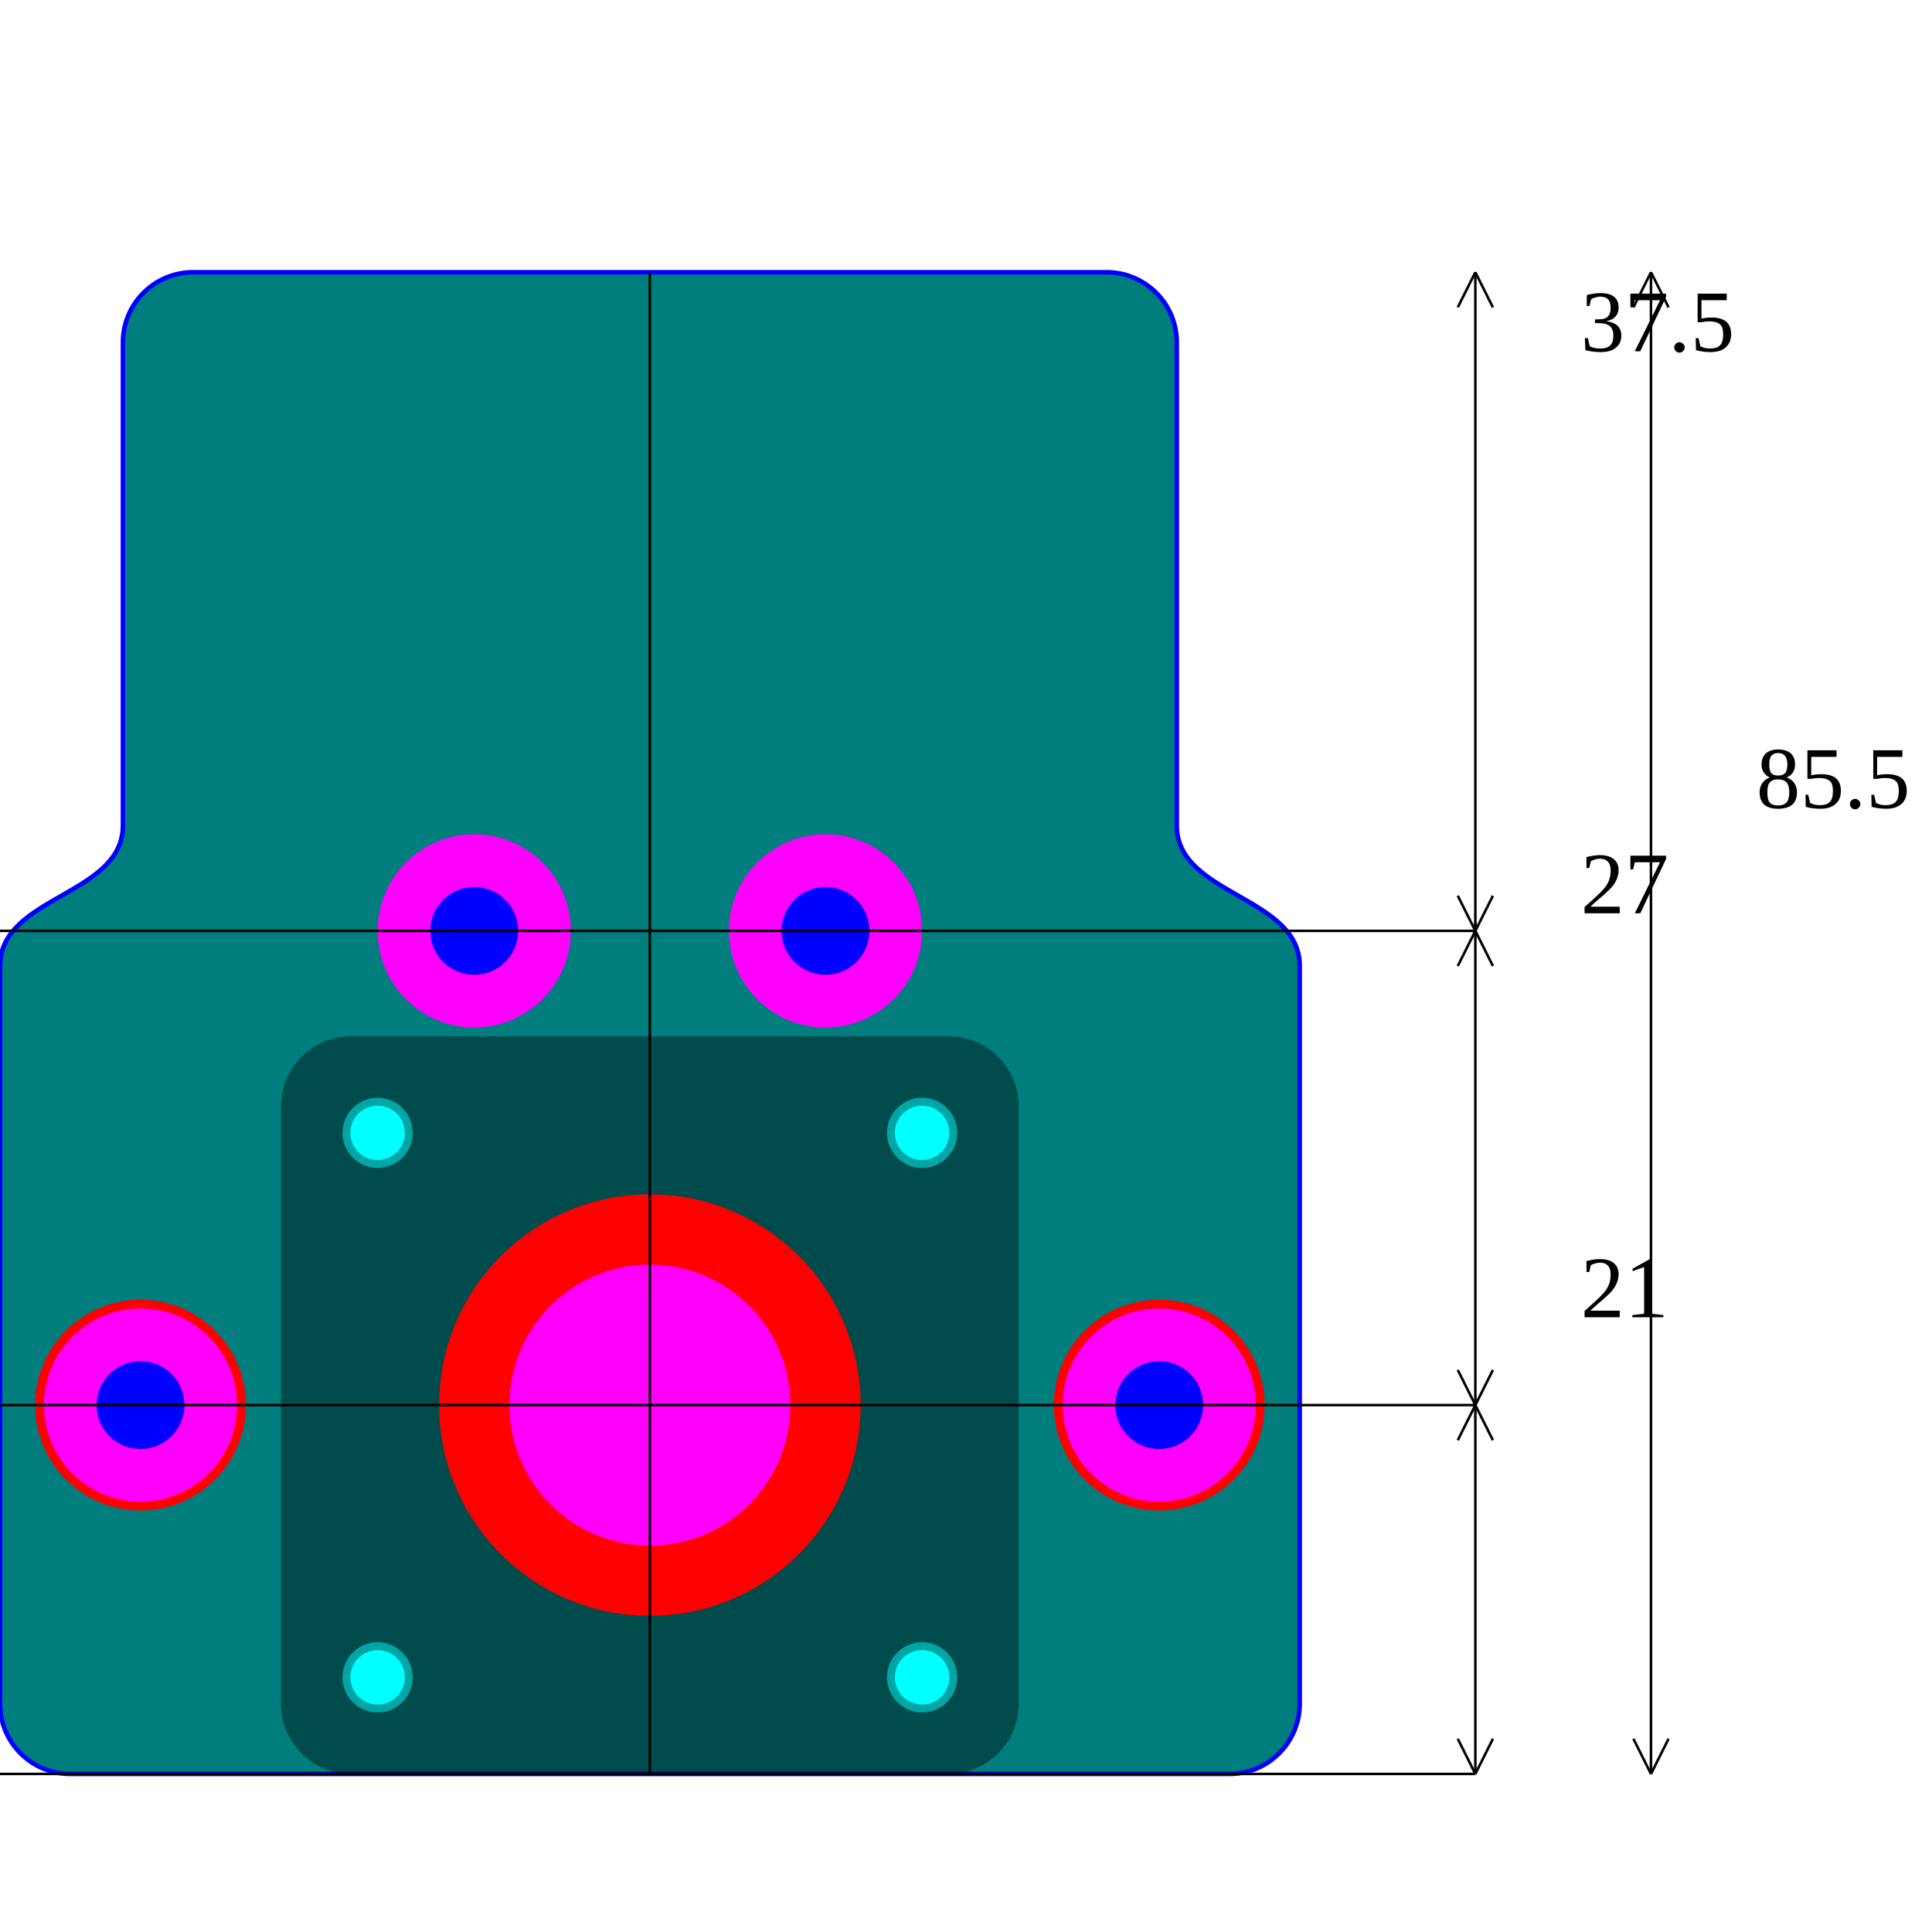
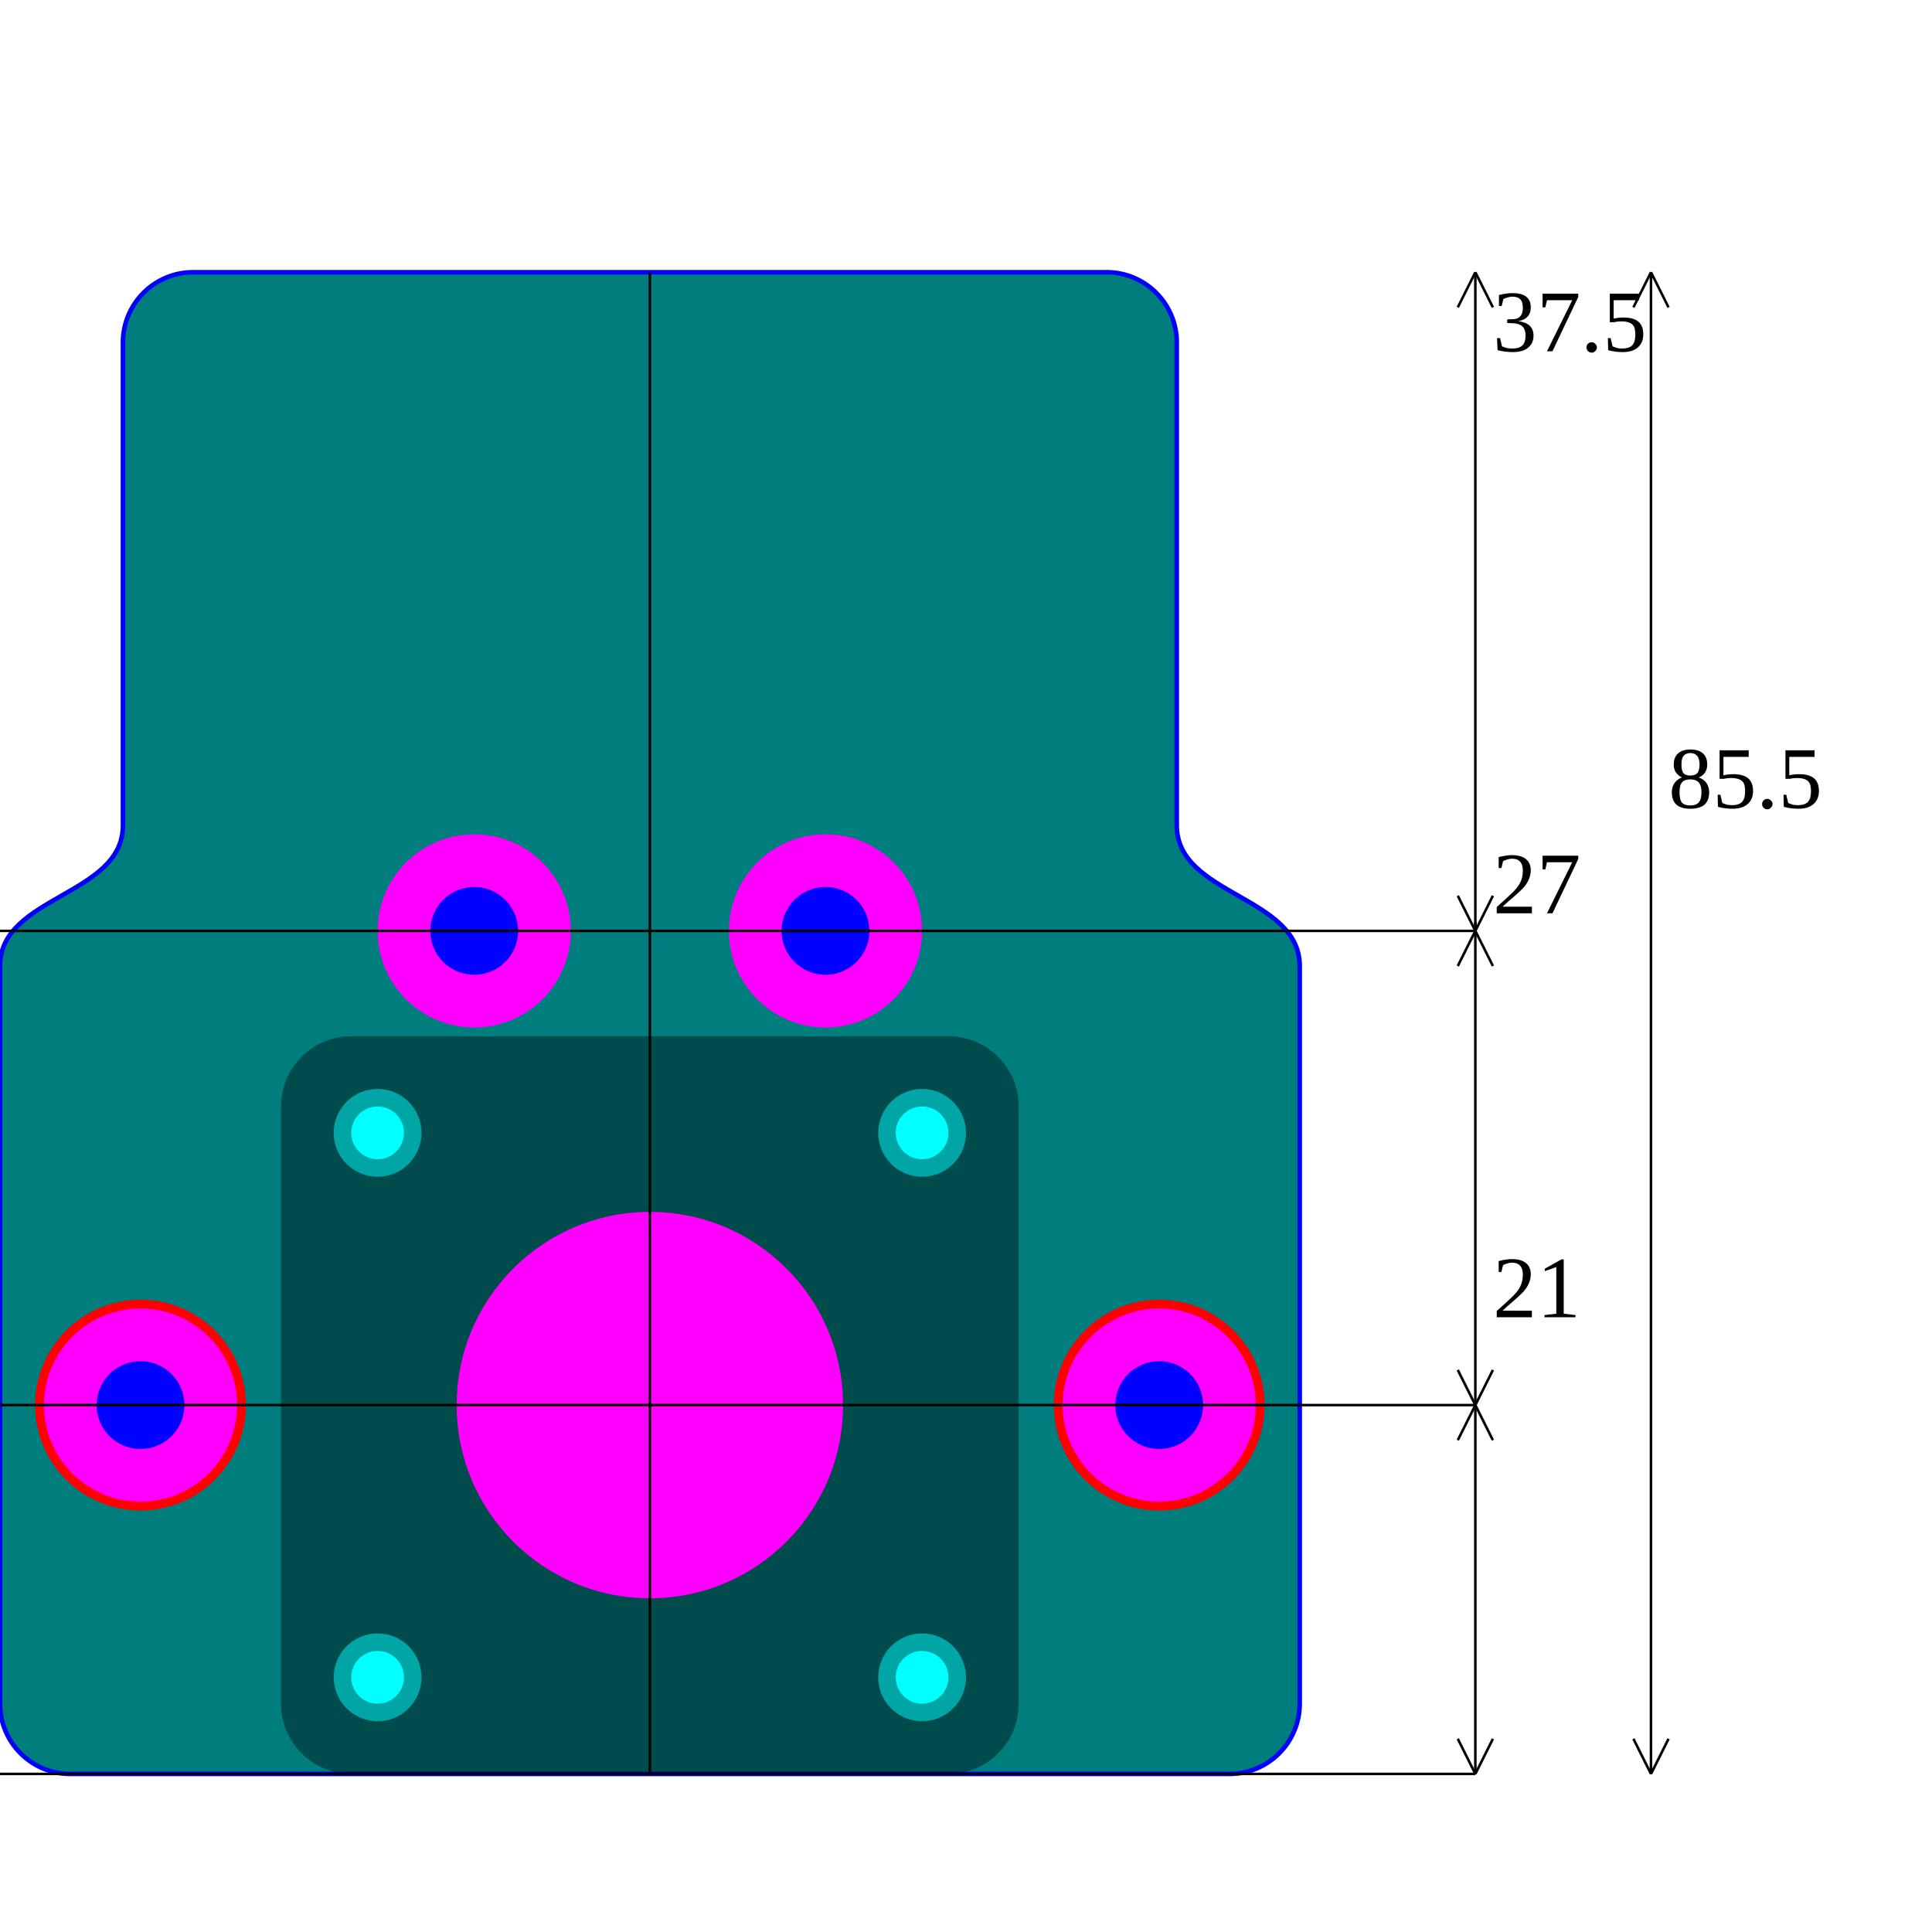
<svg xmlns="http://www.w3.org/2000/svg" width="110mm" height="110mm" viewBox="0 0 110 110" version="1.1" id="horizontal-sides">
+   <defs id="defs">
+     <circle id="motor_base_hole_22mm_ref" style="fill:#ff00ff;fill-opacity:1;fill-rule:evenodd;stroke-width:0.353;stroke-linecap:butt;stroke-linejoin:miter;stroke-miterlimit:4;stroke-dasharray:none;stroke-dashoffset:0;stroke-opacity:1;stop-color:#000000" cx="0" cy="0" r="11" />
+     <circle id="spacer_pocket_12mm" style="fill:#ff0000;fill-opacity:1;fill-rule:evenodd;stroke-width:0.212;stroke-linecap:butt;stroke-linejoin:miter;stroke-miterlimit:4;stroke-dasharray:none;stroke-dashoffset:0;stroke-opacity:1;stop-color:#000000" cx="0" cy="0" r="6" />
+     <circle id="spacer_screw_5.0mm" style="fill:#0000ff;fill-opacity:1;fill-rule:evenodd;stroke-width:0.314;stroke-linecap:butt;stroke-linejoin:miter;stroke-miterlimit:4;stroke-dasharray:none;stroke-dashoffset:0;stroke-opacity:1;stop-color:#000000" cx="0" cy="0" r="2.5" />
+     <circle id="spacer_screw_5.0mm_pocket_11.0mm" style="fill:#ff00ff;fill-opacity:1;fill-rule:evenodd;stroke-width:0.314;stroke-linecap:butt;stroke-linejoin:miter;stroke-miterlimit:4;stroke-dasharray:none;stroke-dashoffset:0;stroke-opacity:1;stop-color:#000000" cx="0" cy="0" r="5.5" />
+     <circle id="motor_screw_3.0mm_pocket_5.0mm" style="opacity:0.5;fill:#00ffff;fill-opacity:1;fill-rule:evenodd;stroke-width:0.314;stroke-linecap:butt;stroke-linejoin:miter;stroke-miterlimit:4;stroke-dasharray:none;stroke-dashoffset:0;stroke-opacity:1;stop-color:#000000" cx="0" cy="0" r="2.5" />
+     <circle id="motor_screw_3.0mm" style="fill:#00ffff;fill-opacity:1;fill-rule:evenodd;stroke-width:0.314;stroke-linecap:butt;stroke-linejoin:miter;stroke-miterlimit:4;stroke-dasharray:none;stroke-dashoffset:0;stroke-opacity:1;stop-color:#000000" cx="0" cy="0" r="1.50" />
+     <rect id="plate_1" x="0" y="0" rx="4" ry="4" width="74" height="84" style="fill:rgb(123,125,125);opacity:0.5;stroke-width:0;stroke:rgb(0,0,0)" />
+     <rect id="plate_2" x="7" y="0" rx="4" ry="4" width="60" height="34" style="fill:rgb(100,100,100);opacity:0.5;stroke-width:0;stroke:rgb(0,0,0)" />
+     <path id="arrow_up" style="fill:none; stroke:#000000;stroke-width:0.144px;stroke-opacity:1" d="M 0 0 l 1 2  m -1 -2 l -1 2" />
+     <path id="arrow_dw" style="fill:none; stroke:#000000;stroke-width:0.144px;stroke-opacity:1" d="M 0 0 l 1 -2 m -1 2  l -1 -2" />
+   </defs>
  <g id="main">
    <path id="contour" d="M 11,15.5 l 52,0 a 4,4 0 0,1 4,4 l 0,27.5 C 67,51 74,51 74,55 l 0,42 a 4,4 0 0,1 -4,4 l -66,0 a 4,4 0 0,1 -4,-4 l 0,-42 C 0,51 7,51 7,47 l 0,-27.5 a 4,4 0 0,1 4,-4 z" style="fill:rgb(0,125,125);stroke:#0000ff;stroke-width:0.261px;stroke-linecap:butt;stroke-linejoin:miter;stroke-opacity:1" />
    <g id="g_motor_base">
      <rect id="motor_base" width="42.000" height="42.000" x="16.000" y="59.000" rx="4.000" ry="4.000" style="fill:rgb(0,0,0);opacity:0.4;stroke-width:0;stroke:rgb(0,0,0)" />
      <g id="motor_center">
-         <circle id="motor_screw_3.0mm_NW" cx="52.500" cy="95.500" r="1.550" style="font-variation-settings:normal;vector-effect:none;fill:#00ffff;fill-opacity:1;fill-rule:evenodd;stroke-width:0.314;stroke-linecap:butt;stroke-linejoin:miter;stroke-miterlimit:4;stroke-dasharray:none;stroke-dashoffset:0;stroke-opacity:1;stop-color:#000000" />
-         <circle id="motor_screw_3.0mm_NE" cx="52.500" cy="64.500" r="1.550" style="font-variation-settings:normal;vector-effect:none;fill:#00ffff;fill-opacity:1;fill-rule:evenodd;stroke-width:0.314;stroke-linecap:butt;stroke-linejoin:miter;stroke-miterlimit:4;stroke-dasharray:none;stroke-dashoffset:0;stroke-opacity:1;stop-color:#000000" />
-         <circle id="motor_screw_3.0mm_SW" cx="21.500" cy="64.500" r="1.550" style="font-variation-settings:normal;vector-effect:none;fill:#00ffff;fill-opacity:1;fill-rule:evenodd;stroke-width:0.314;stroke-linecap:butt;stroke-linejoin:miter;stroke-miterlimit:4;stroke-dasharray:none;stroke-dashoffset:0;stroke-opacity:1;stop-color:#000000" />
-         <circle id="motor_screw_3.0mm_SE" cx="21.500" cy="95.500" r="1.550" style="font-variation-settings:normal;vector-effect:none;fill:#00ffff;fill-opacity:1;fill-rule:evenodd;stroke-width:0.314;stroke-linecap:butt;stroke-linejoin:miter;stroke-miterlimit:4;stroke-dasharray:none;stroke-dashoffset:0;stroke-opacity:1;stop-color:#000000" />
-         <circle id="motor_screw_3.0mm_hole_4.0mm_NW" cx="52.500" cy="95.500" r="2.000" style="opacity:0.5;font-variation-settings:normal;vector-effect:none;fill:#00ffff;fill-opacity:1;fill-rule:evenodd;stroke-width:0.314;stroke-linecap:butt;stroke-linejoin:miter;stroke-miterlimit:4;stroke-dasharray:none;stroke-dashoffset:0;stroke-opacity:1;stop-color:#000000" />
-         <circle id="motor_screw_3.0mm_hole_4.0mm_NE" cx="52.500" cy="64.500" r="2.000" style="opacity:0.5;font-variation-settings:normal;vector-effect:none;fill:#00ffff;fill-opacity:1;fill-rule:evenodd;stroke-width:0.314;stroke-linecap:butt;stroke-linejoin:miter;stroke-miterlimit:4;stroke-dasharray:none;stroke-dashoffset:0;stroke-opacity:1;stop-color:#000000" />
-         <circle id="motor_screw_3.0mm_hole_4.0mm_SW" cx="21.500" cy="64.500" r="2.000" style="opacity:0.5;font-variation-settings:normal;vector-effect:none;fill:#00ffff;fill-opacity:1;fill-rule:evenodd;stroke-width:0.314;stroke-linecap:butt;stroke-linejoin:miter;stroke-miterlimit:4;stroke-dasharray:none;stroke-dashoffset:0;stroke-opacity:1;stop-color:#000000" />
-         <circle id="motor_screw_3.0mm_hole_4.0mm_SE" cx="21.500" cy="95.500" r="2.000" style="opacity:0.5;font-variation-settings:normal;vector-effect:none;fill:#00ffff;fill-opacity:1;fill-rule:evenodd;stroke-width:0.314;stroke-linecap:butt;stroke-linejoin:miter;stroke-miterlimit:4;stroke-dasharray:none;stroke-dashoffset:0;stroke-opacity:1;stop-color:#000000" />
+         <circle id="motor_screw_3.0mm_NW" cx="52.500" cy="95.500" r="1.500" style="fill:#00ffff;fill-opacity:1;fill-rule:evenodd;stroke-width:0.314;stroke-linecap:butt;stroke-linejoin:miter;stroke-miterlimit:4;stroke-dasharray:none;stroke-dashoffset:0;stroke-opacity:1;stop-color:#000000" />
+         <circle id="motor_screw_3.0mm_NE" cx="52.500" cy="64.500" r="1.500" style="fill:#00ffff;fill-opacity:1;fill-rule:evenodd;stroke-width:0.314;stroke-linecap:butt;stroke-linejoin:miter;stroke-miterlimit:4;stroke-dasharray:none;stroke-dashoffset:0;stroke-opacity:1;stop-color:#000000" />
+         <circle id="motor_screw_3.0mm_SW" cx="21.500" cy="64.500" r="1.500" style="fill:#00ffff;fill-opacity:1;fill-rule:evenodd;stroke-width:0.314;stroke-linecap:butt;stroke-linejoin:miter;stroke-miterlimit:4;stroke-dasharray:none;stroke-dashoffset:0;stroke-opacity:1;stop-color:#000000" />
+         <circle id="motor_screw_3.0mm_SE" cx="21.500" cy="95.500" r="1.500" style="fill:#00ffff;fill-opacity:1;fill-rule:evenodd;stroke-width:0.314;stroke-linecap:butt;stroke-linejoin:miter;stroke-miterlimit:4;stroke-dasharray:none;stroke-dashoffset:0;stroke-opacity:1;stop-color:#000000" />
+         <circle id="motor_screw_3.0mm_pocket_5.0mm_NW" cx="52.500" cy="95.500" r="2.500" style="opacity:0.5;fill:#00ffff;fill-opacity:1;fill-rule:evenodd;stroke-width:0.314;stroke-linecap:butt;stroke-linejoin:miter;stroke-miterlimit:4;stroke-dasharray:none;stroke-dashoffset:0;stroke-opacity:1;stop-color:#000000" />
+         <circle id="motor_screw_3.0mm_pocket_5.0mm_NE" cx="52.500" cy="64.500" r="2.500" style="opacity:0.5;fill:#00ffff;fill-opacity:1;fill-rule:evenodd;stroke-width:0.314;stroke-linecap:butt;stroke-linejoin:miter;stroke-miterlimit:4;stroke-dasharray:none;stroke-dashoffset:0;stroke-opacity:1;stop-color:#000000" />
+         <circle id="motor_screw_3.0mm_pocket_5.0mm_SW" cx="21.500" cy="64.500" r="2.500" style="opacity:0.5;fill:#00ffff;fill-opacity:1;fill-rule:evenodd;stroke-width:0.314;stroke-linecap:butt;stroke-linejoin:miter;stroke-miterlimit:4;stroke-dasharray:none;stroke-dashoffset:0;stroke-opacity:1;stop-color:#000000" />
+         <circle id="motor_screw_3.0mm_pocket_5.0mm_SE" cx="21.500" cy="95.500" r="2.500" style="opacity:0.5;fill:#00ffff;fill-opacity:1;fill-rule:evenodd;stroke-width:0.314;stroke-linecap:butt;stroke-linejoin:miter;stroke-miterlimit:4;stroke-dasharray:none;stroke-dashoffset:0;stroke-opacity:1;stop-color:#000000" />
      </g>
    </g>
-     <circle id="motor_base_hole_24mm" cx="37.000" cy="80.000" r="12.000" style="font-variation-settings:normal;vector-effect:none;fill:#ff0000;fill-opacity:1;fill-rule:evenodd;stroke-width:0.353;stroke-linecap:butt;stroke-linejoin:miter;stroke-miterlimit:4;stroke-dasharray:none;stroke-dashoffset:0;stroke-opacity:1;stop-color:#000000" />
-     <circle id="motor_base_hole_16mm" cx="37.000" cy="80.000" r="8.000" style="font-variation-settings:normal;vector-effect:none;fill:#ff00ff;fill-opacity:1;fill-rule:evenodd;stroke-width:0.353;stroke-linecap:butt;stroke-linejoin:miter;stroke-miterlimit:4;stroke-dasharray:none;stroke-dashoffset:0;stroke-opacity:1;stop-color:#000000" />
-     <circle id="spacer_hole_12mm_L" cx="8.000" cy="80.000" r="6.000" style="font-variation-settings:normal;vector-effect:none;fill:#ff0000;fill-opacity:1;fill-rule:evenodd;stroke-width:0.212;stroke-linecap:butt;stroke-linejoin:miter;stroke-miterlimit:4;stroke-dasharray:none;stroke-dashoffset:0;stroke-opacity:1;stop-color:#000000" />
-     <circle id="spacer_hole_12mm_R" cx="66.000" cy="80.000" r="6.000" style="font-variation-settings:normal;vector-effect:none;fill:#ff0000;fill-opacity:1;fill-rule:evenodd;stroke-width:0.212;stroke-linecap:butt;stroke-linejoin:miter;stroke-miterlimit:4;stroke-dasharray:none;stroke-dashoffset:0;stroke-opacity:1;stop-color:#000000" />
-     <circle id="spacer_screw_5.0mm_hole_11.0mm_L1" cx="8.000" cy="80.000" r="5.500" style="font-variation-settings:normal;vector-effect:none;fill:#ff00ff;fill-opacity:1;fill-rule:evenodd;stroke-width:0.314;stroke-linecap:butt;stroke-linejoin:miter;stroke-miterlimit:4;stroke-dasharray:none;stroke-dashoffset:0;stroke-opacity:1;stop-color:#000000" />
-     <circle id="spacer_screw_5.0mm_hole_11.0mm_R1" cx="66.000" cy="80.000" r="5.500" style="font-variation-settings:normal;vector-effect:none;fill:#ff00ff;fill-opacity:1;fill-rule:evenodd;stroke-width:0.314;stroke-linecap:butt;stroke-linejoin:miter;stroke-miterlimit:4;stroke-dasharray:none;stroke-dashoffset:0;stroke-opacity:1;stop-color:#000000" />
-     <circle id="spacer_screw_5.0mm_L1" cx="8.000" cy="80.000" r="2.500" style="font-variation-settings:normal;vector-effect:none;fill:#0000ff;fill-opacity:1;fill-rule:evenodd;stroke-width:0.314;stroke-linecap:butt;stroke-linejoin:miter;stroke-miterlimit:4;stroke-dasharray:none;stroke-dashoffset:0;stroke-opacity:1;stop-color:#000000" />
-     <circle id="spacer_screw_5.0mm_R1" cx="66.000" cy="80.000" r="2.500" style="font-variation-settings:normal;vector-effect:none;fill:#0000ff;fill-opacity:1;fill-rule:evenodd;stroke-width:0.314;stroke-linecap:butt;stroke-linejoin:miter;stroke-miterlimit:4;stroke-dasharray:none;stroke-dashoffset:0;stroke-opacity:1;stop-color:#000000" />
-     <circle id="spacer_screw_5.0mm_hole_11.0mm_L2" cx="27.000" cy="53.000" r="5.500" style="font-variation-settings:normal;vector-effect:none;fill:#ff00ff;fill-opacity:1;fill-rule:evenodd;stroke-width:0.314;stroke-linecap:butt;stroke-linejoin:miter;stroke-miterlimit:4;stroke-dasharray:none;stroke-dashoffset:0;stroke-opacity:1;stop-color:#000000" />
-     <circle id="spacer_screw_5.0mm_hole_11.0mm_R2" cx="47.000" cy="53.000" r="5.500" style="font-variation-settings:normal;vector-effect:none;fill:#ff00ff;fill-opacity:1;fill-rule:evenodd;stroke-width:0.314;stroke-linecap:butt;stroke-linejoin:miter;stroke-miterlimit:4;stroke-dasharray:none;stroke-dashoffset:0;stroke-opacity:1;stop-color:#000000" />
-     <circle id="spacer_screw_5.0mm_L2" cx="27.000" cy="53.000" r="2.500" style="font-variation-settings:normal;vector-effect:none;fill:#0000ff;fill-opacity:1;fill-rule:evenodd;stroke-width:0.314;stroke-linecap:butt;stroke-linejoin:miter;stroke-miterlimit:4;stroke-dasharray:none;stroke-dashoffset:0;stroke-opacity:1;stop-color:#000000" />
-     <circle id="spacer_screw_5.0mm_R2" cx="47.000" cy="53.000" r="2.500" style="font-variation-settings:normal;vector-effect:none;fill:#0000ff;fill-opacity:1;fill-rule:evenodd;stroke-width:0.314;stroke-linecap:butt;stroke-linejoin:miter;stroke-miterlimit:4;stroke-dasharray:none;stroke-dashoffset:0;stroke-opacity:1;stop-color:#000000" />
+     <circle id="motor_base_hole_22mm" cx="37.000" cy="80.000" r="11.000" style="fill:#ff00ff;fill-opacity:1;fill-rule:evenodd;stroke-width:0.353;stroke-linecap:butt;stroke-linejoin:miter;stroke-miterlimit:4;stroke-dasharray:none;stroke-dashoffset:0;stroke-opacity:1;stop-color:#000000" />
+     <circle id="spacer_pocket_12mm_L" cx="8.000" cy="80.000" r="6.000" style="fill:#ff0000;fill-opacity:1;fill-rule:evenodd;stroke-width:0.212;stroke-linecap:butt;stroke-linejoin:miter;stroke-miterlimit:4;stroke-dasharray:none;stroke-dashoffset:0;stroke-opacity:1;stop-color:#000000" />
+     <circle id="spacer_pocket_12mm_R" cx="66.000" cy="80.000" r="6.000" style="fill:#ff0000;fill-opacity:1;fill-rule:evenodd;stroke-width:0.212;stroke-linecap:butt;stroke-linejoin:miter;stroke-miterlimit:4;stroke-dasharray:none;stroke-dashoffset:0;stroke-opacity:1;stop-color:#000000" />
+     <circle id="spacer_screw_5.0mm_pocket_11.0mm_L1" cx="8.000" cy="80.000" r="5.500" style="fill:#ff00ff;fill-opacity:1;fill-rule:evenodd;stroke-width:0.314;stroke-linecap:butt;stroke-linejoin:miter;stroke-miterlimit:4;stroke-dasharray:none;stroke-dashoffset:0;stroke-opacity:1;stop-color:#000000" />
+     <circle id="spacer_screw_5.0mm_pocket_11.0mm_R1" cx="66.000" cy="80.000" r="5.500" style="fill:#ff00ff;fill-opacity:1;fill-rule:evenodd;stroke-width:0.314;stroke-linecap:butt;stroke-linejoin:miter;stroke-miterlimit:4;stroke-dasharray:none;stroke-dashoffset:0;stroke-opacity:1;stop-color:#000000" />
+     <circle id="spacer_screw_5.0mm_L1" cx="8.000" cy="80.000" r="2.500" style="fill:#0000ff;fill-opacity:1;fill-rule:evenodd;stroke-width:0.314;stroke-linecap:butt;stroke-linejoin:miter;stroke-miterlimit:4;stroke-dasharray:none;stroke-dashoffset:0;stroke-opacity:1;stop-color:#000000" />
+     <circle id="spacer_screw_5.0mm_R1" cx="66.000" cy="80.000" r="2.500" style="fill:#0000ff;fill-opacity:1;fill-rule:evenodd;stroke-width:0.314;stroke-linecap:butt;stroke-linejoin:miter;stroke-miterlimit:4;stroke-dasharray:none;stroke-dashoffset:0;stroke-opacity:1;stop-color:#000000" />
+     <circle id="spacer_screw_5.0mm_pocket_11.0mm_L2" cx="27.000" cy="53.000" r="5.500" style="fill:#ff00ff;fill-opacity:1;fill-rule:evenodd;stroke-width:0.314;stroke-linecap:butt;stroke-linejoin:miter;stroke-miterlimit:4;stroke-dasharray:none;stroke-dashoffset:0;stroke-opacity:1;stop-color:#000000" />
+     <circle id="spacer_screw_5.0mm_pocket_11.0mm_R2" cx="47.000" cy="53.000" r="5.500" style="fill:#ff00ff;fill-opacity:1;fill-rule:evenodd;stroke-width:0.314;stroke-linecap:butt;stroke-linejoin:miter;stroke-miterlimit:4;stroke-dasharray:none;stroke-dashoffset:0;stroke-opacity:1;stop-color:#000000" />
+     <circle id="spacer_screw_5.0mm_L2" cx="27.000" cy="53.000" r="2.500" style="fill:#0000ff;fill-opacity:1;fill-rule:evenodd;stroke-width:0.314;stroke-linecap:butt;stroke-linejoin:miter;stroke-miterlimit:4;stroke-dasharray:none;stroke-dashoffset:0;stroke-opacity:1;stop-color:#000000" />
+     <circle id="spacer_screw_5.0mm_R2" cx="47.000" cy="53.000" r="2.500" style="fill:#0000ff;fill-opacity:1;fill-rule:evenodd;stroke-width:0.314;stroke-linecap:butt;stroke-linejoin:miter;stroke-miterlimit:4;stroke-dasharray:none;stroke-dashoffset:0;stroke-opacity:1;stop-color:#000000" />
    <path id="line_h_36" d="M 0,53 L 84,53" style="stroke:#000000;stroke-width:0.144px;stroke-opacity:1" />
    <path id="line_h_63" d="M 0,80 L 84,80" style="stroke:#000000;stroke-width:0.144px;stroke-opacity:1" />
    <path id="line_h_84" d="M 0,101 L 84,101" style="stroke:#000000;stroke-width:0.144px;stroke-opacity:1" />
    <path id="line_v_37" d="M 37,15.5 L 37,101" style="stroke:#000000;stroke-width:0.144px;stroke-opacity:1" />
    <path id="arrow_v_dist36" d="M 84,15.5 L 84,53" style="fill:none; stroke:#000000;stroke-width:0.144px;stroke-opacity:1" />
    <path d="M 84,15.5 l 1,2 m -1,-2 l -1,2" style="fill:none; stroke:#000000;stroke-width:0.144px;stroke-opacity:1" />
    <path d="M 84,53 l 1,-2 m -1,2 l -1,-2" style="fill:none; stroke:#000000;stroke-width:0.144px;stroke-opacity:1" />
-     <text x="85" y="20" xml:space="preserve" style="font-size:5px">
- 			37.5
- 		</text>
+     <text x="85" y="20" xml:space="preserve" style="font-size:5px">37.5</text>
    <path id="arrowe_v_dist36" d="M 84,52.5 L 84,80" style="fill:none; stroke:#000000;stroke-width:0.144px;stroke-opacity:1" />
    <path d="M 84,53 l 1,2 m -1,-2 l -1,2" style="fill:none; stroke:#000000;stroke-width:0.144px;stroke-opacity:1" />
    <path d="M 84,80 l 1,-2 m -1,2 l -1,-2" style="fill:none; stroke:#000000;stroke-width:0.144px;stroke-opacity:1" />
-     <text x="85" y="52" xml:space="preserve" style="font-size:5px">
- 			27
- 		</text>
+     <text x="85" y="52" xml:space="preserve" style="font-size:5px">27</text>
    <path id="arrowe_v_dist21" d="M 84,80 L 84,101" style="fill:none; stroke:#000000;stroke-width:0.144px;stroke-opacity:1" />
    <path d="M 84,80 l 1,2 m -1,-2 l -1,2" style="fill:none; stroke:#000000;stroke-width:0.144px;stroke-opacity:1" />
    <path d="M 84,101 l 1,-2 m -1,2 l -1,-2" style="fill:none; stroke:#000000;stroke-width:0.144px;stroke-opacity:1" />
-     <text x="85" y="75" xml:space="preserve" style="font-size:5px">
- 			21
- 		</text>
+     <text x="85" y="75" xml:space="preserve" style="font-size:5px">21</text>
    <path id="arrowe_v_dist84" d="M 94,15.5 L 94,101" style="fill:none; stroke:#000000;stroke-width:0.144px;stroke-opacity:1" />
    <path d="M 94,15.5 l 1,2 m -1,-2 l -1,2" style="fill:none; stroke:#000000;stroke-width:0.144px;stroke-opacity:1" />
    <path d="M 94,101 l 1,-2 m -1,2 l -1,-2" style="fill:none; stroke:#000000;stroke-width:0.144px;stroke-opacity:1" />
-     <text x="95" y="46" xml:space="preserve" style="font-size:5px">
- 			85.5
- 		</text>
+     <text x="95" y="46" xml:space="preserve" style="font-size:5px">85.5</text>
  </g>
</svg>
